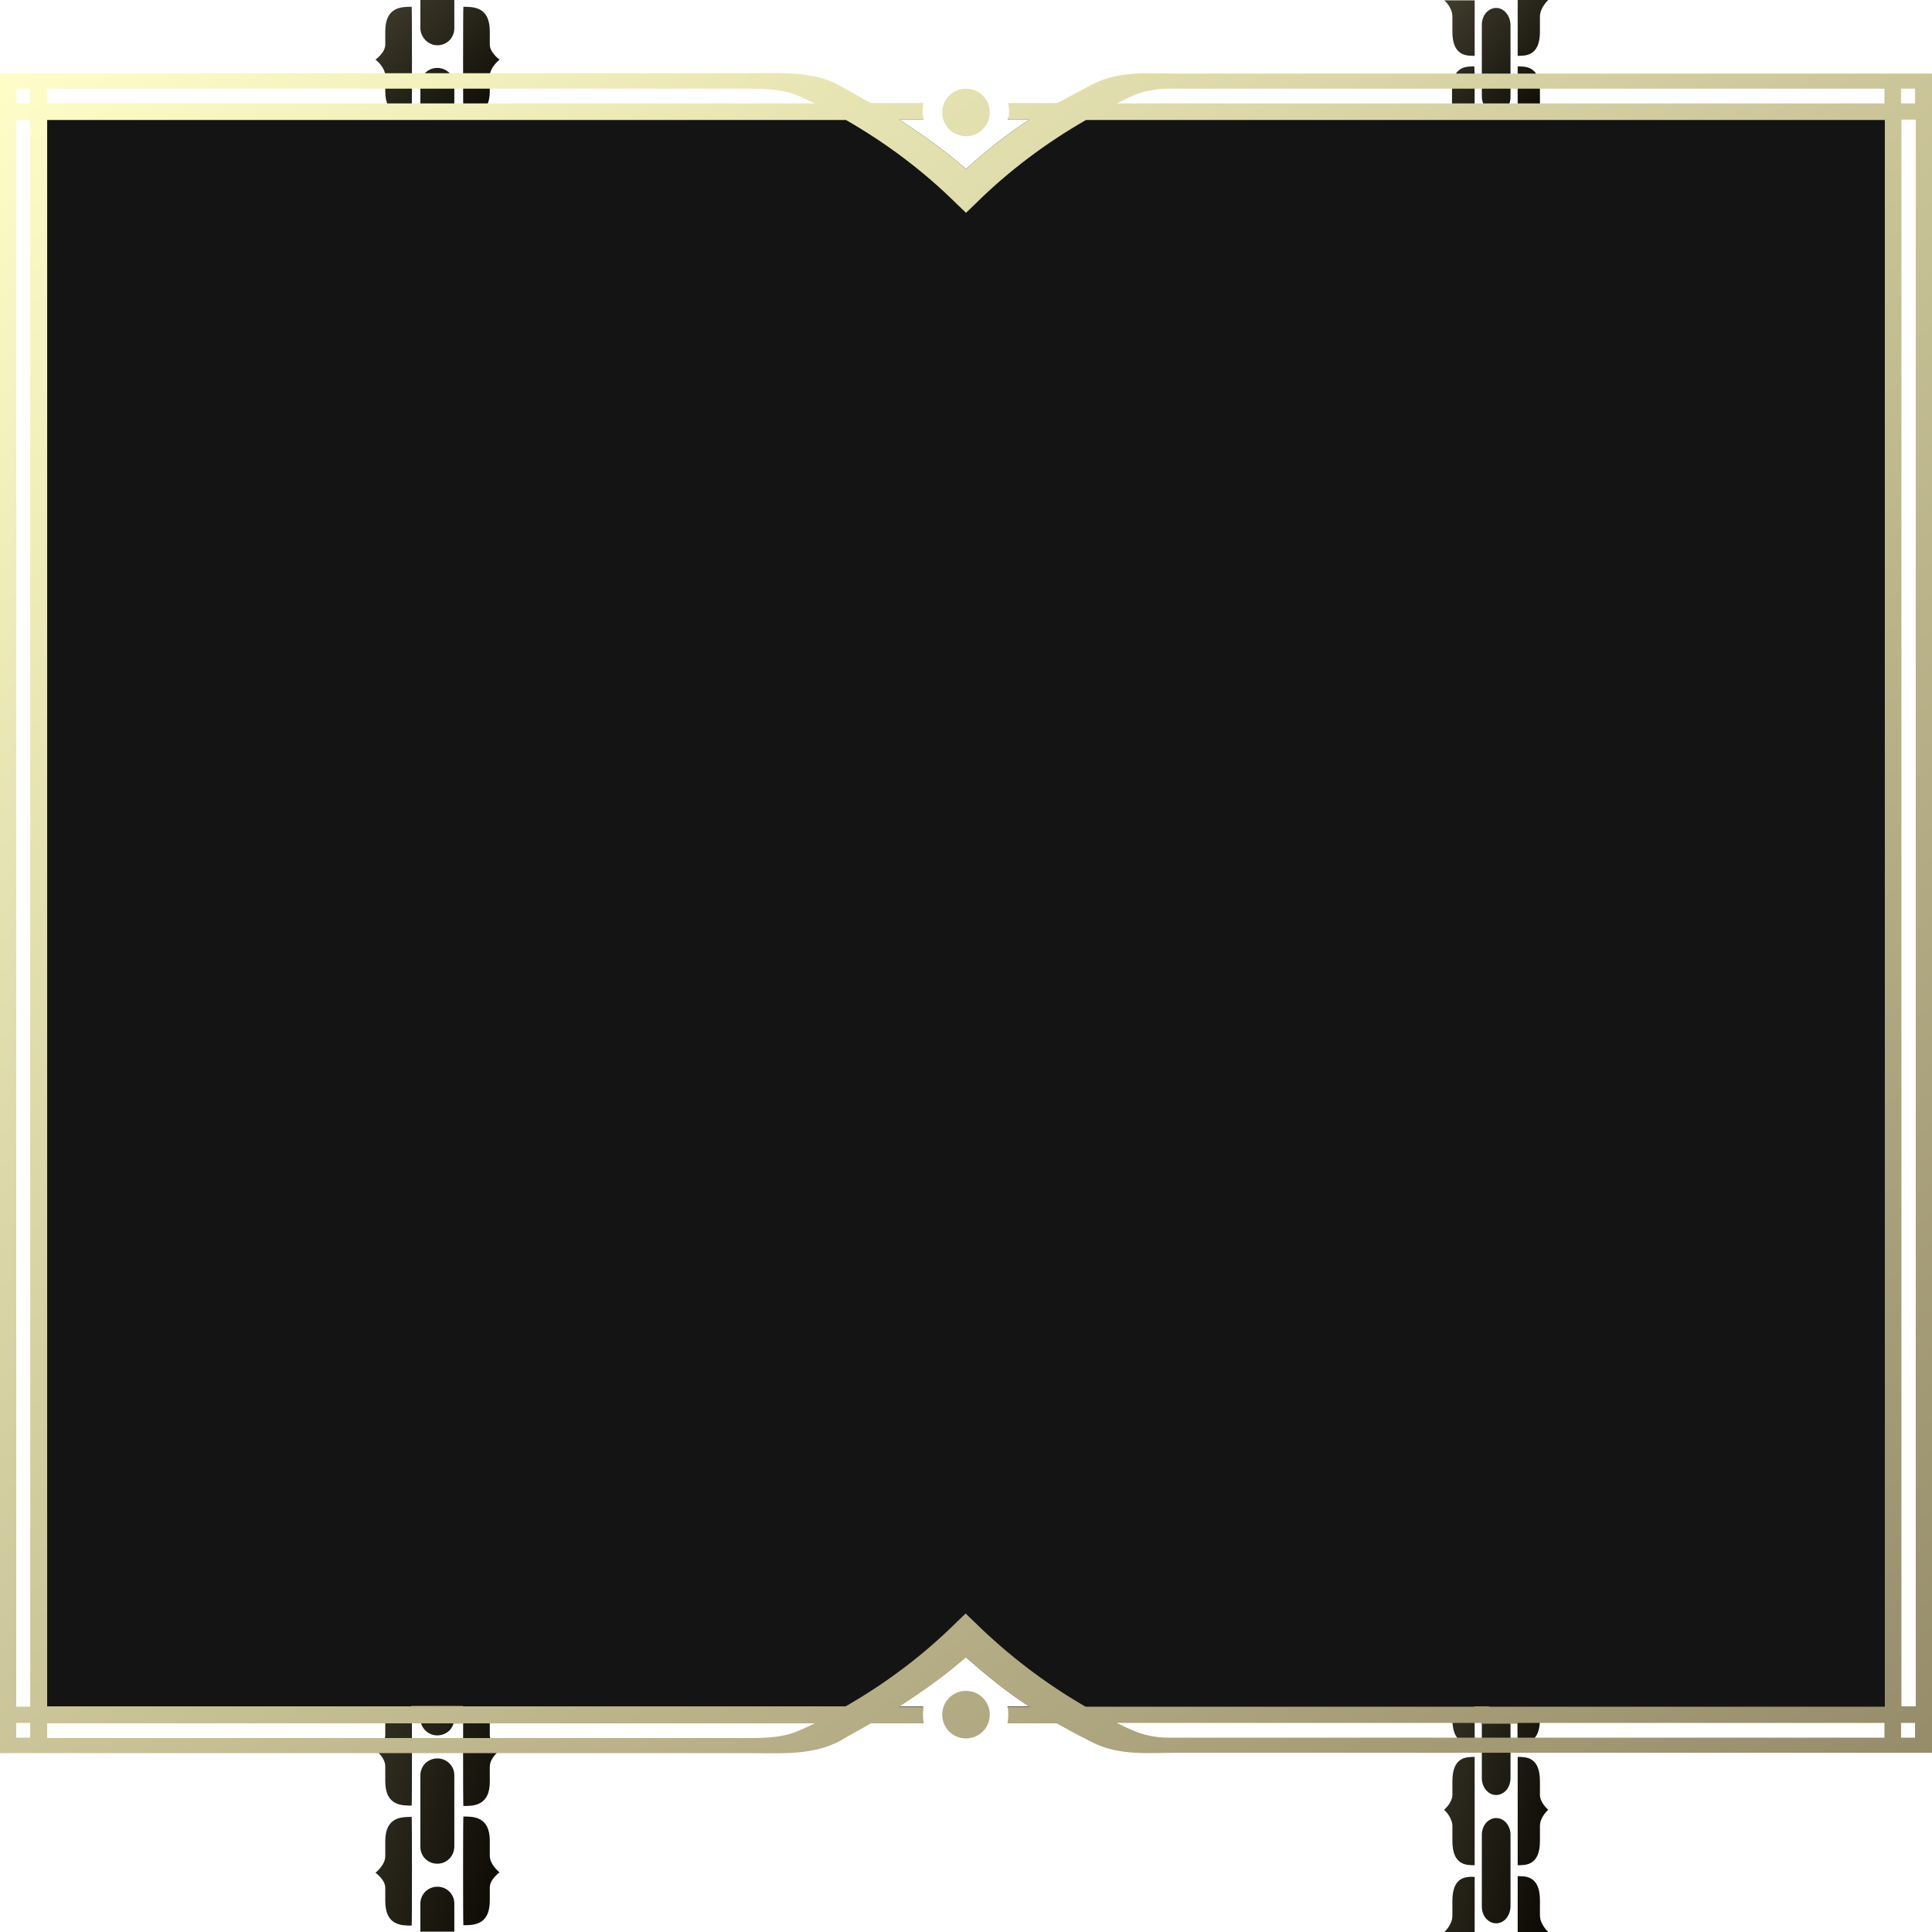
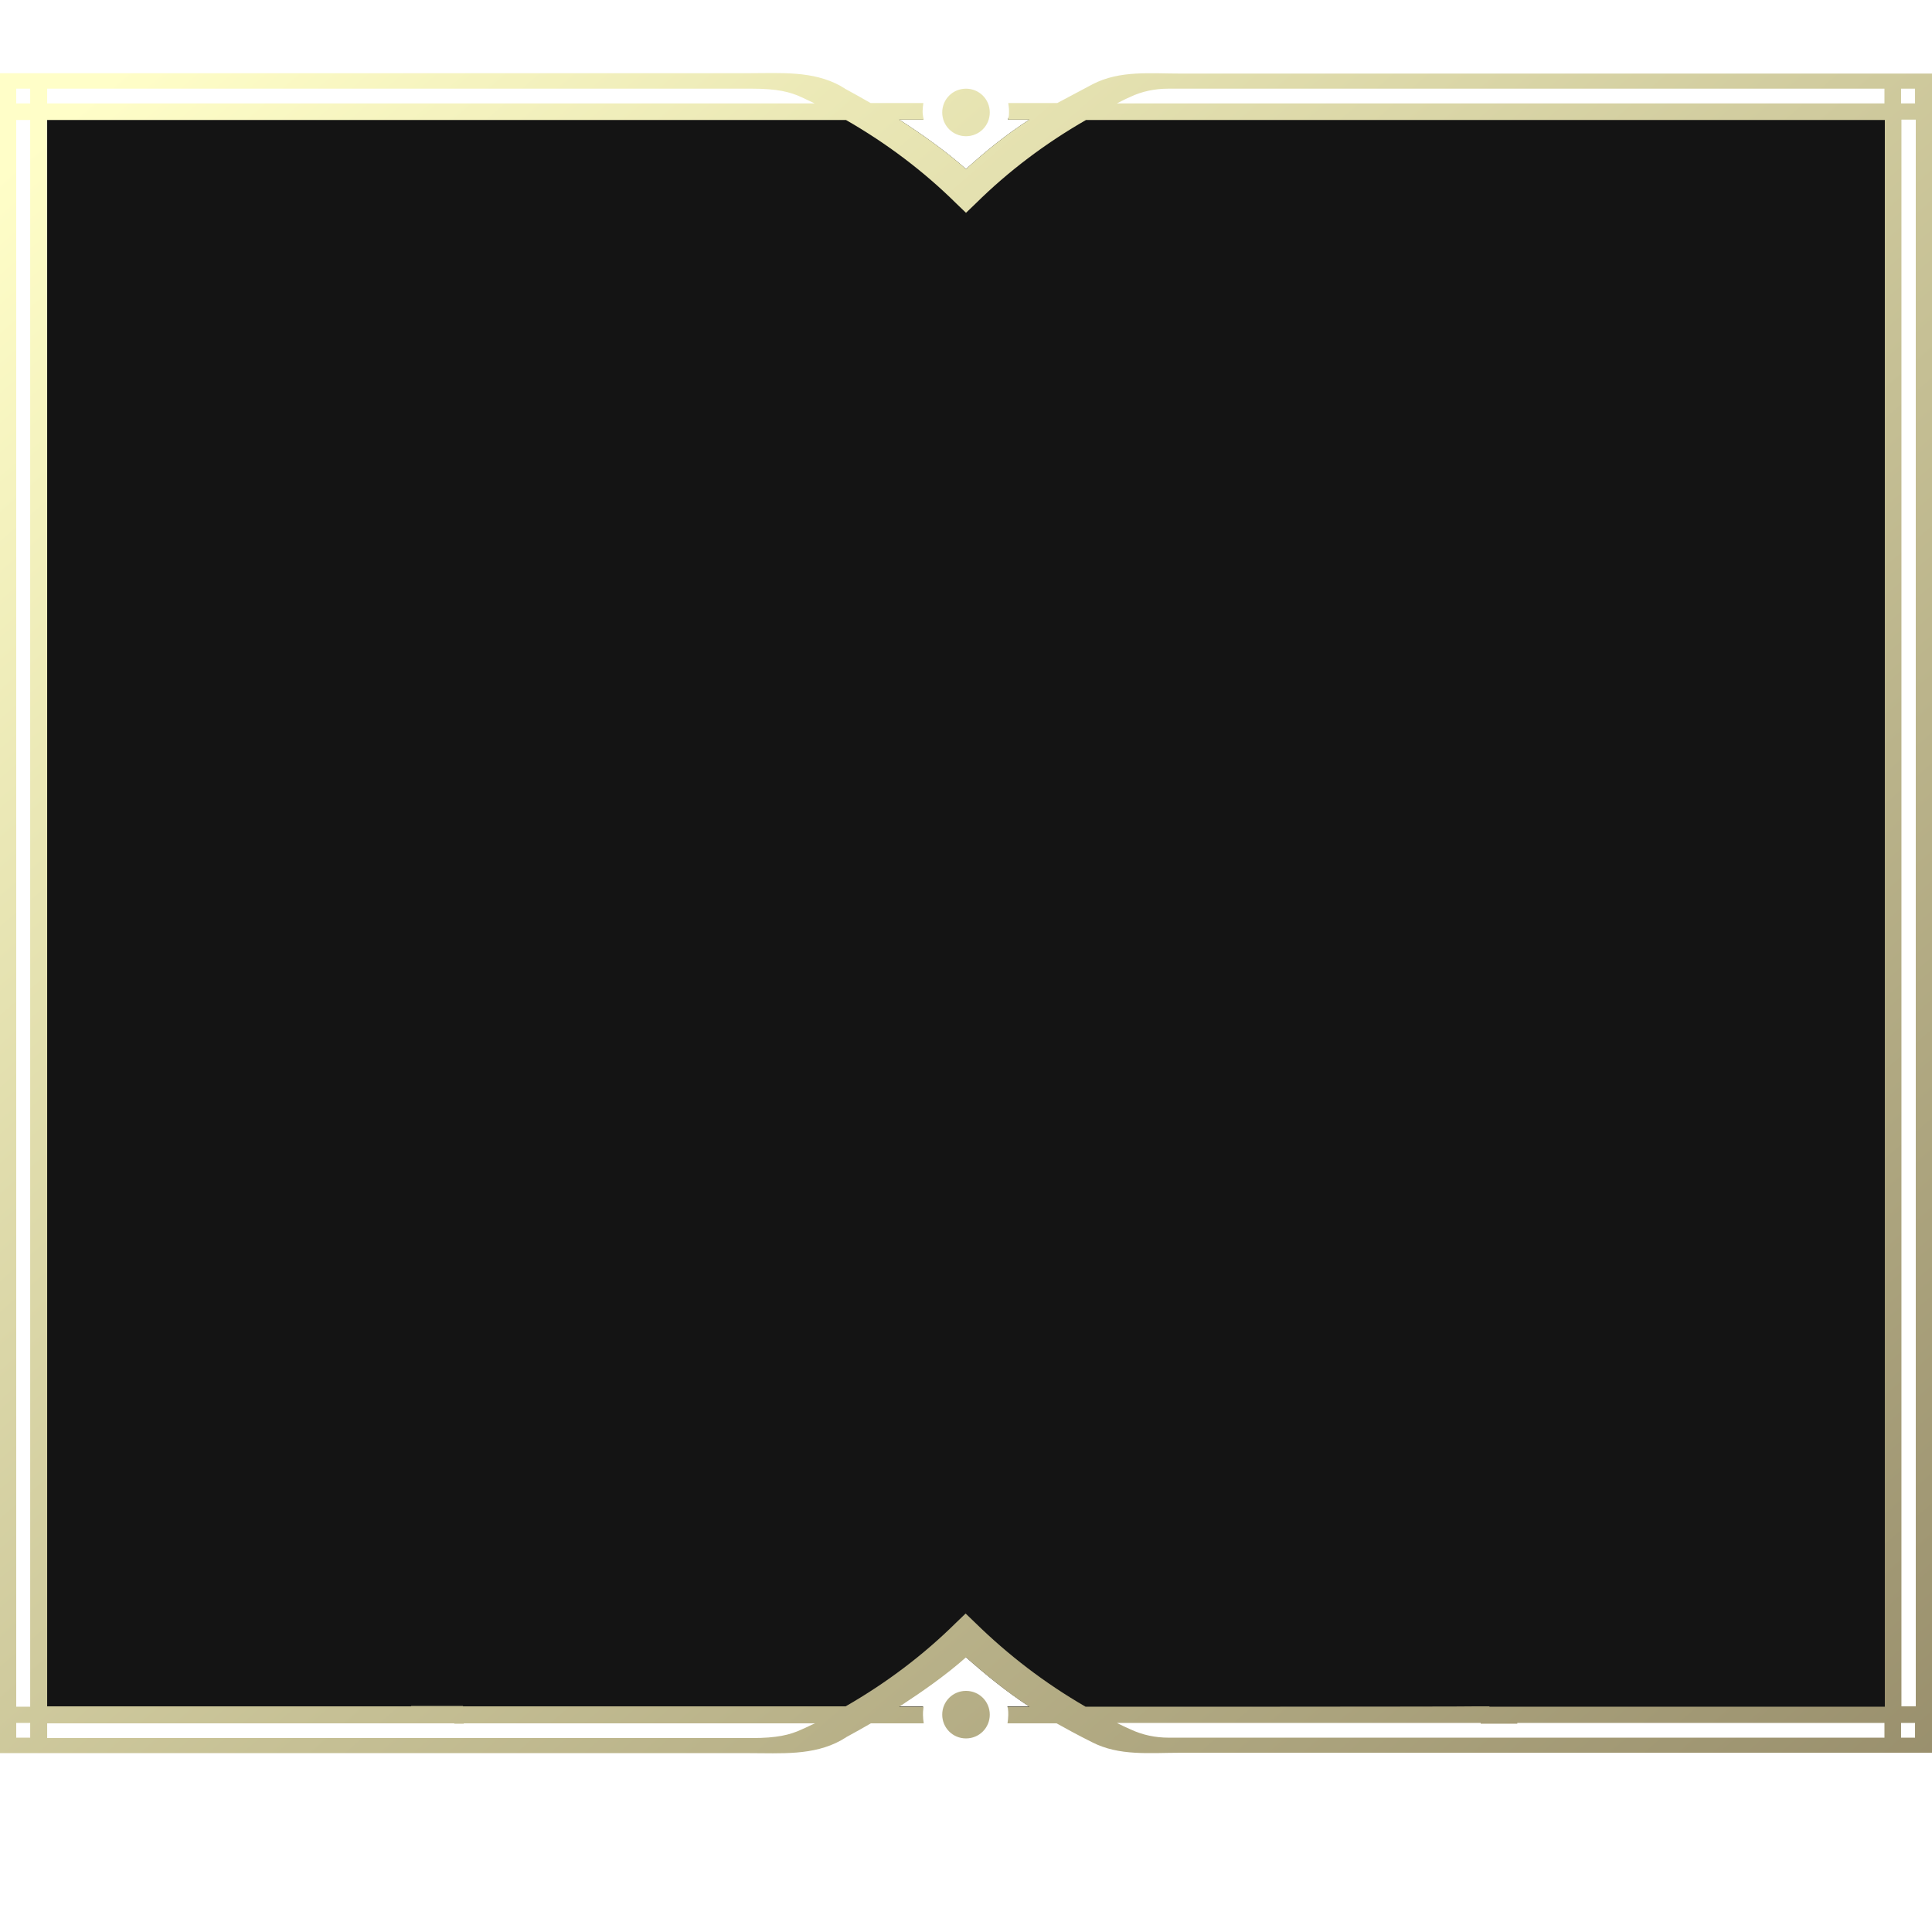
- <svg xmlns="http://www.w3.org/2000/svg" version="1.1" id="Layer_1" x="0px" y="0px" viewBox="0 0 512 512" style="enable-background:new 0 0 512 512;" xml:space="preserve">
-   <style type="text/css">
- 	.st0{fill:url(#SVGID_1_);}
- 	.st1{fill:url(#SVGID_2_);}
- 	.st2{fill:url(#SVGID_3_);}
- 	.st3{fill:url(#SVGID_4_);}
- 	.st4{fill:#141414;}
- 	.st5{fill:url(#SVGID_5_);}
- </style>
-   <g transform="">
-     <linearGradient id="SVGID_1_" gradientUnits="userSpaceOnUse" x1="-94.459" y1="2.173" x2="-93.459" y2="3.172" gradientTransform="matrix(27.68 0 0 128 2997.29 106)">
-       <stop offset="0" style="stop-color:#413D2E" />
-       <stop offset="1" style="stop-color:#0B0903" />
+ <svg xmlns="http://www.w3.org/2000/svg" id="border-bgold" version="1.1" viewBox="0 0 512 512">
+   <defs>
+     <style>
+       .st0 {
+         fill: #141414;
+       }
+ 
+       .st1 {
+         fill: url(#linear-gradient);
+       }
+     </style>
+     <linearGradient id="linear-gradient" x1="-848.3" y1="145.6" x2="-847.3" y2="146.6" gradientTransform="translate(434435 -64789.6) scale(512.1 445.2)" gradientUnits="userSpaceOnUse">
+       <stop offset="0" stop-color="#fffec8" />
+       <stop offset="1" stop-color="#968c6a" />
    </linearGradient>
-     <path class="st0" d="M410.3,512L410.3,512h-8.1c0-7.3,0-14.8,0-14.8c2.1,0,5.9-0.1,5.9,6.4v4C408.1,510,410.3,512,410.3,512z    M384.9,503.7v4c0,2.4-2.2,4.4-2.2,4.4h8.1c0-7.3,0-14.8,0-14.7C388.7,497.3,384.9,497.2,384.9,503.7z M396.5,481.8   c-1,0-2,0.5-2.7,1.3s-1.1,2-1.1,3.2v18.9c0,1.3,0.4,2.4,1.1,3.2c0.7,0.8,1.6,1.3,2.7,1.3c2.1,0,3.8-2,3.8-4.6v-18.9   C400.3,483.8,398.6,481.8,396.5,481.8z M408.1,475.6v-3.5c0-6.5-3.6-6.5-5.9-6.5c0,0,0,7.3,0,14.5c0,7.1,0,14.2,0,14.2   c2.1,0,5.9,0.1,5.9-6.4v-4c0-1.7,1.1-3.1,1.7-3.8c0.3-0.3,0.5-0.5,0.5-0.5S408.1,477.8,408.1,475.6z M390.8,465.6   c-2.3,0-5.9,0-5.9,6.5v3.5c0,2.2-2.2,4-2.2,4s0.2,0.2,0.5,0.5c0.6,0.7,1.7,2.2,1.7,3.8v4c0,6.5,3.8,6.4,5.9,6.4c0,0,0-7.1,0-14.2   C390.8,472.9,390.8,465.6,390.8,465.6z M408.1,391.5V388c0-2.1,2-3.9,2.2-4h-8.1c0,7.1,0,14,0,14C404.5,398,408.1,398,408.1,391.5z    M400.3,392.4c0-1.3-0.4-2.4-1.1-3.2c-0.7-0.8-1.6-1.3-2.7-1.3c-2.1,0-3.8,2-3.8,4.5v14.9c0,2.5,1.7,4.5,3.8,4.5c1,0,2-0.5,2.7-1.3   s1.1-2,1.1-3.2v-7.4l0,0V392.4L400.3,392.4z M408.1,424v-4c0-2.4,2.2-4.3,2.2-4.3s-2.2-1.8-2.2-4v-3.5c0-6.5-3.6-6.5-5.9-6.5v28.8   C404.3,430.4,408.1,430.4,408.1,424z M396.5,417.8c-1,0-2,0.5-2.7,1.3s-1.1,2-1.1,3.2v18.9c0,1.3,0.4,2.4,1.1,3.2   c0.7,0.8,1.6,1.3,2.7,1.3c2.1,0,3.8-2,3.8-4.6v-18.9C400.3,419.8,398.6,417.8,396.5,417.8z M408.1,443.6v-4c0-6.5-3.8-6.4-5.9-6.4   c-0.1,0-0.1,28.8,0,28.8c2.3,0,5.9,0,5.9-6.5V452c0-2.2,2.2-4,2.2-4S408.1,446,408.1,443.6z M384.9,439.7v4c0,2.4-2.2,4.4-2.2,4.4   s2.2,1.8,2.2,4v3.5c0,6.5,3.6,6.5,5.9,6.5v-28.8C388.7,433.3,384.9,433.2,384.9,439.7z M384.9,420v4c0,6.5,3.8,6.4,5.9,6.4   c0.1,0,0.1-28.8,0-28.8c-2.3,0-5.9,0-5.9,6.5v3.5c0,2.2-2.2,4-2.2,4S384.9,417.6,384.9,420z M396.5,451.8c-2.1,0-3.8,2-3.8,4.6v7.4   v7.4c0,2.5,1.7,4.5,3.8,4.5c1,0,2-0.5,2.7-1.3s1.1-2,1.1-3.2v-7.4v-7.4c0-1.3-0.4-2.4-1.1-3.2S397.5,451.8,396.5,451.8z M384.9,388   v3.5c0,6.5,3.6,6.5,5.9,6.5c0,0,0-7,0-14h-8.1C382.7,384,384.9,385.8,384.9,388z" />
-     <linearGradient id="SVGID_2_" gradientUnits="userSpaceOnUse" x1="-95.027" y1="2.172" x2="-94.027" y2="3.172" gradientTransform="matrix(32.96 0 0 128 3231.52 106)">
-       <stop offset="0" style="stop-color:#413D2E" />
-       <stop offset="1" style="stop-color:#0B0903" />
-     </linearGradient>
-     <path class="st1" d="M132.4,496.2c0,0-2.6,1.8-2.6,4v3.5c0,6.5-4.3,6.5-7,6.5c-0.1,0-0.1-28.8,0-28.8c2.5,0,7-0.1,7,6.4v4   C129.8,494.2,132.4,496.2,132.4,496.2z M102.1,487.9v4c0,2.4-2.6,4.4-2.6,4.4s2.6,1.8,2.6,4v3.5c0,6.5,4.3,6.5,7,6.5   c0.1,0,0.1-28.8,0-28.8C106.6,481.5,102.1,481.4,102.1,487.9z M115.9,500c-2.5,0-4.5,2-4.5,4.5v7.4h9v-7.4c0-1.3-0.5-2.4-1.3-3.2   C118.3,500.5,117.2,500,115.9,500z M102.1,404.2v4c0,6.5,4.5,6.4,7,6.4c0.1,0,0.1-28.8,0-28.8c-2.7,0-7,0-7,6.5v3.5   c0,2.2-2.6,4-2.6,4S102.1,401.8,102.1,404.2z M102.1,456.3v3.5c0,2.2-2.6,4-2.6,4s2.6,1.9,2.6,4.3v4c0,6.5,4.5,6.4,7,6.4   c0.1,0,0.1-28.8,0-28.8C106.4,449.8,102.1,449.8,102.1,456.3z M115.9,466c-1.2,0-2.4,0.5-3.2,1.3s-1.3,2-1.3,3.2v18.9   c0,1.3,0.5,2.4,1.3,3.2c0.8,0.8,1.9,1.3,3.2,1.3c2.5,0,4.5-2,4.5-4.6v-18.9C120.4,468,118.4,466,115.9,466z M111.4,391.4   c0,2.5,2,4.5,4.5,4.5c1.2,0,2.4-0.5,3.2-1.3c0.8-0.8,1.3-2,1.3-3.2V384h-9V391.4z M129.8,408.2v-4c0-2.4,2.6-4.3,2.6-4.3   s-2.6-1.8-2.6-4v-3.5c0-6.5-4.3-6.5-7-6.5c-0.1,0-0.1,28.8,0,28.8C125.2,414.6,129.8,414.6,129.8,408.2z M129.8,459.8v-3.5   c0-6.5-4.3-6.5-7-6.5c-0.1,0-0.1,28.8,0,28.8c2.5,0,7,0.1,7-6.4v-4c0-2.4,2.6-4.3,2.6-4.3S129.8,462,129.8,459.8z M129.8,427.8v-4   c0-6.5-4.5-6.4-7-6.4c-0.1,0-0.1,28.8,0,28.8c2.7,0,7,0,7-6.5v-3.5c0-2.2,2.6-4,2.6-4S129.8,430.2,129.8,427.8z M115.9,402   c-1.2,0-2.4,0.5-3.2,1.3s-1.3,2-1.3,3.2v18.9c0,1.3,0.5,2.4,1.3,3.2c0.8,0.8,1.9,1.3,3.2,1.3c2.5,0,4.5-2,4.5-4.6v-18.9   C120.4,404,118.4,402,115.9,402z M115.9,436c-2.5,0-4.5,2-4.5,4.6v7.4v7.4c0,2.5,2,4.5,4.5,4.5c1.2,0,2.4-0.5,3.2-1.3   c0.8-0.8,1.3-2,1.3-3.2V448v-7.4c0-1.3-0.5-2.4-1.3-3.2S117.2,436,115.9,436z M102.1,423.9v4c0,2.4-2.6,4.4-2.6,4.4s2.6,1.8,2.6,4   v3.5c0,6.5,4.3,6.5,7,6.5c0.1,0,0.1-28.8,0-28.8C106.6,417.5,102.1,417.4,102.1,423.9z" />
-     <linearGradient id="SVGID_3_" gradientUnits="userSpaceOnUse" x1="-94.45" y1="8.783" x2="-93.45" y2="9.783" gradientTransform="matrix(27.6501 0 0 31.63 2994.379 -277.9988)">
-       <stop offset="0" style="stop-color:#413D2E" />
-       <stop offset="1" style="stop-color:#0B0903" />
-     </linearGradient>
-     <path class="st2" d="M390.8,31.6h-7.5c0.6-0.8,1.5-2.1,1.5-3.6v-4c0-6.5,3.8-6.4,5.9-6.4C390.8,17.6,390.8,24.6,390.8,31.6z    M384.9,4.4v4c0,6.5,3.8,6.4,5.9,6.4c0,0,0-7.4,0-14.7h-8.1C382.7,0,384.9,1.9,384.9,4.4z M408.1,28v-4c0-6.5-3.8-6.4-5.9-6.4   c0,0,0,6.9,0,14h7.5C409,30.9,408.1,29.5,408.1,28z M396.5,30.2c2.1,0,3.8-2,3.8-4.5v-19c0-2.5-1.7-4.6-3.8-4.6c-1,0-2,0.5-2.7,1.3   s-1.1,2-1.1,3.2v18.9c0,1.2,0.4,2.4,1.1,3.2S395.5,30.2,396.5,30.2z M408.1,8.4v-4c0-2.4,2.2-4.4,2.2-4.4l0,0h-8.1   c0,7.3,0,14.8,0,14.8C404.4,14.8,408.1,14.8,408.1,8.4z" />
-     <linearGradient id="SVGID_4_" gradientUnits="userSpaceOnUse" x1="-95.031" y1="8.795" x2="-94.031" y2="9.795" gradientTransform="matrix(32.94 0 0 31.63 3229.58 -278.0008)">
-       <stop offset="0" style="stop-color:#413D2E" />
-       <stop offset="1" style="stop-color:#0B0903" />
-     </linearGradient>
-     <path class="st3" d="M120.4,31.6h-9v-9.1c0-1.3,0.5-2.4,1.3-3.2c0.8-0.8,1.9-1.3,3.2-1.3c2.5,0,4.5,2,4.5,4.6V31.6z M102.1,20.2v4   c0,6.5,4.5,6.4,7,6.4c0.1,0,0.1-28.8,0-28.8c-2.7,0-7,0-7,6.5v3.5c0,2.2-2.6,4-2.6,4S102.1,17.7,102.1,20.2z M115.9,12   c1.2,0,2.4-0.5,3.2-1.3c0.8-0.8,1.3-2,1.3-3.2V0h-9v7.4C111.4,9.9,113.5,12,115.9,12z M129.8,24.2v-4c0-2.4,2.6-4.4,2.6-4.4   s-2.6-1.8-2.6-4V8.3c0-6.5-4.3-6.5-7-6.5c-0.1,0-0.1,28.8,0,28.8C125.3,30.6,129.8,30.6,129.8,24.2z" />
-     <path class="st4" d="M499.7,31.3v421.3H267.1c0-0.1-0.1-0.2-0.1-0.4h5.7c-6.1-4-11.5-8.4-16.8-13.1c-5.4,4.8-11.6,9.1-17.7,13.1   h6.4c0,0.1,0,0.2-0.1,0.4H12.3V31.3h232.3c0,0.1,0,0.2,0.1,0.4h-6.4c6.2,4,12.4,8.4,17.7,13.1c5.3-4.8,10.6-9.1,16.8-13.1h-5.7   c0.1-0.2,0.1-0.3,0.1-0.4H499.7z" />
-     <linearGradient id="SVGID_5_" gradientUnits="userSpaceOnUse" x1="-146.713" y1="652.064" x2="-145.713" y2="651.064" gradientTransform="matrix(512.1 0 0 -445.2026 75131.695 290319.906)">
-       <stop offset="0" style="stop-color:#FFFEC8" />
-       <stop offset="1" style="stop-color:#968C6A" />
-     </linearGradient>
-     <path class="st5" d="M256,23.5c-3.5,0-6.3,2.8-6.3,6.3s2.8,6.3,6.3,6.3s6.3-2.8,6.3-6.3S259.5,23.5,256,23.5z M256,448.1   c-3.5,0-6.3,2.8-6.3,6.3s2.8,6.3,6.3,6.3s6.3-2.8,6.3-6.3S259.5,448.1,256,448.1z M394.5,452.3c-0.1,0.1-0.2,0.1-0.3,0.2l-0.3,0.3   c-0.1,0.1-0.2,0.2-0.2,0.3c-0.1,0.1-0.1,0.2-0.2,0.3c-0.1,0.1-0.1,0.2-0.2,0.3c-0.1,0.2-0.2,0.3-0.3,0.5c0,0.1-0.1,0.2-0.1,0.3   c-0.1,0.2-0.1,0.4-0.2,0.6c0,0.1,0,0.2-0.1,0.3c0,0.3-0.1,0.6-0.1,0.9v0.5h9.5c0-0.1,0-0.1,0-0.2c0.1-1.2,0.1-2.6,0.1-3.8v-0.5   L394.5,452.3L394.5,452.3z M390.8,452.2v0.5h3.2l0,0c0.1-0.1,0.2-0.2,0.3-0.3l0.1-0.1c0.1-0.1,0.1-0.1,0.2-0.1H390.8z M109,452.3   v0.5h13.6v-0.5H109z M120.3,452.8v3.2c0,0.1,0,0.2-0.1,0.3c0,0.1,0,0.2-0.1,0.3h2.5v-3.8H120.3z M402.2,452.7v-0.4h-7.4   c0,0-0.1,0.1-0.2,0.1c-0.1,0.1-0.2,0.1-0.3,0.2c0,0-0.1,0-0.1,0.1c-0.1,0.1-0.2,0.2-0.3,0.3c-0.1,0.1-0.1,0.2-0.2,0.2l0,0   c-0.1,0.1-0.2,0.2-0.2,0.3c-0.3,0.4-0.4,0.7-0.6,1.2c0,0.1,0,0.2-0.1,0.3c0,0.1,0,0.1,0,0.2s-0.1,0.2-0.1,0.3   c0,0.3-0.1,0.6-0.1,0.9v0.4h9.3c0-0.1,0-0.1,0-0.2h0.1C402.2,455.4,402.2,454.1,402.2,452.7z M394.3,452.3c0.1-0.1,0.1-0.1,0.2-0.1   h-3.8v0.1l0,0c0,0.1,0,0.2,0,0.3l0,0h3.5c0,0,0.1,0,0.1-0.1c0.1-0.1,0.2-0.1,0.3-0.2c0.1,0,0.1-0.1,0.2-0.1h-0.5V452.3z    M109.1,452.2C109.1,452.2,109.1,452.3,109.1,452.2v0.1c0,0.1,0,0.2,0,0.3l0,0h13.6v-0.5h-13.6V452.2z M120.4,452.7v2.8   c0,0.2,0,0.4,0,0.6l0,0c0,0.2,0,0.3-0.1,0.5c0,0,0,0,0,0.1v0.1h2.5v-4h-2.4V452.7z M512,19.5H313c-8.2,0-16.2-0.9-23.4,2.8   c-3.8,2-7.1,3.8-9.4,5h-13c0.1,0.7,0.2,1.4,0.2,2.2c0,0.6,0,1.3-0.2,1.8l0,0c0,0.1,0,0.2-0.1,0.4h5.7c-6.2,4-11.5,8.3-16.8,13.1   c-5.3-4.7-11.5-9.1-17.7-13.1h6.5c0-0.1,0-0.2-0.1-0.4c-0.1-0.6-0.2-1.2-0.2-1.8c0-0.8,0.1-1.5,0.2-2.2h-14   c-1.9-1.1-4.2-2.4-6.6-3.7c-0.1,0-0.2-0.1-0.3-0.2c-0.4-0.2-0.7-0.4-1-0.6c-7.4-4.1-15.9-3.4-24.5-3.4H0v445.2h198.4   c8.6,0,17.1,0.7,24.5-3.4c0.3-0.2,0.7-0.4,1-0.6c0.1,0,0.2-0.1,0.3-0.2c2.4-1.3,4.7-2.6,6.6-3.7h14c-0.1-0.7-0.2-1.5-0.2-2.2   c0-0.6,0-1.1,0.1-1.7c0-0.2,0-0.3,0.1-0.5h-6.5c6.1-4,12.3-8.3,17.7-13.1c5.3,4.7,10.7,9.1,16.8,13.1H267c0,0.2,0,0.2,0.1,0.4v0.1   c0.1,0.5,0.1,1.1,0.1,1.7c0,0.8-0.1,1.5-0.2,2.2h13c2.3,1.3,5.6,3.1,9.4,5c7.2,3.7,15.2,2.8,23.4,2.8H512v-12.2h0.1V31.8L512,19.5z    M503.8,23.5h3.7v3.9h-3.7V23.5z M299.5,25.7c3.1-1.5,6.6-2.2,10.1-2.2h189.8v3.9H296C297.2,26.8,298.3,26.2,299.5,25.7z    M12.5,23.5h186.8c6.5,0,10,0.8,13.2,2.3c1.1,0.5,2.3,1.1,3.4,1.6H12.5V23.5z M8,460.5H4.3v-3.9H8V460.5z M8,452.3H4.3V31.8H8   V452.3z M8,27.4H4.3v-3.9H8V27.4z M212.5,458.3c-3.2,1.5-6.7,2.3-13.2,2.3H12.5v-3.9H216C214.8,457.2,213.7,457.8,212.5,458.3z    M258.5,430.1l-2.6-2.5l-2.6,2.5c-8.6,8.5-18.4,15.9-29.2,22.1H12.5V31.8h211.7c10.8,6.2,20.6,13.6,29.2,22.1l2.6,2.5l2.6-2.5   c8.6-8.5,18.4-15.9,29.2-22.1h211.7v420.5H394.3c0.1-0.1,0.1-0.1,0.2-0.1h-3.8v0.1h-103C276.8,446,267.2,438.6,258.5,430.1z    M499.3,460.5H309.7c-3.5,0-6.9-0.7-10.1-2.2c-1.2-0.5-2.4-1.1-3.6-1.7h96.6v0.2h9.5c0-0.1,0-0.1,0-0.2h97.3v3.9H499.3z    M507.5,460.5h-3.7v-3.9h3.7V460.5z M507.7,452.2h-3.8V31.7h3.8V452.2z M120.4,452.7v2.8c0,0.2,0,0.4,0,0.6l0,0   c0,0.2,0,0.3-0.1,0.5c0,0,0,0,0,0.1v0.1h2.5v-4h-2.4V452.7z M109,452.2L109,452.2L109,452.2l0.1,0.1c0,0.1,0,0.2,0,0.3l0,0h13.6   v-0.5H109V452.2z M394.3,452.3c0.1-0.1,0.1-0.1,0.2-0.1h-3.8v0.1l0,0l0,0c0,0.1,0,0.2,0,0.3l0,0h3.5c0,0,0.1,0,0.1-0.1   c0.1-0.1,0.2-0.1,0.3-0.2c0.1,0,0.1-0.1,0.2-0.1h-0.5V452.3z M402.2,452.7v-0.4h-7.4c0,0-0.1,0.1-0.2,0.1c-0.1,0.1-0.2,0.1-0.3,0.2   c0,0-0.1,0-0.1,0.1c-0.1,0.1-0.2,0.2-0.3,0.3c-0.1,0.1-0.1,0.2-0.2,0.2l0,0c-0.1,0.1-0.2,0.2-0.2,0.3c-0.3,0.4-0.4,0.7-0.6,1.2   c0,0.1,0,0.2-0.1,0.3c0,0.1,0,0.1,0,0.2s-0.1,0.2-0.1,0.3c0,0.3-0.1,0.6-0.1,0.9v0.2h-0.2v0.2h9.5c0-0.1,0-0.1,0-0.2h0.1   C402.2,455.4,402.2,454.1,402.2,452.7z M120.3,452.8v3.2c0,0.1,0,0.2-0.1,0.3c0,0.1,0,0.2-0.1,0.3h2.5v-3.8H120.3z M394.5,452.3   c-0.1,0.1-0.2,0.1-0.3,0.2l-0.3,0.3c-0.1,0.1-0.2,0.2-0.2,0.3c-0.1,0.1-0.1,0.2-0.2,0.3c-0.1,0.1-0.1,0.2-0.2,0.3   c-0.1,0.2-0.2,0.3-0.3,0.5c0,0.1-0.1,0.2-0.1,0.3c-0.1,0.2-0.1,0.4-0.2,0.6c0,0.1,0,0.2-0.1,0.3c0,0.3-0.1,0.6-0.1,0.9v0.5h9.5   c0-0.1,0-0.1,0-0.2c0.1-1.2,0.1-2.6,0.1-3.8v-0.5L394.5,452.3L394.5,452.3z M109,452.3v0.5h13.6v-0.5H109z M390.8,452.2v0.5h3.2   l0,0c0.1-0.1,0.2-0.2,0.3-0.3l0.1-0.1c0.1-0.1,0.1-0.1,0.2-0.1H390.8z" />
-   </g>
+   </defs>
+   <path id="Background" class="st0" d="M499.7,31.3v421.3h-232.6c0-.1-.1-.2-.1-.4h5.7c-6.1-4-11.5-8.4-16.8-13.1-5.4,4.8-11.6,9.1-17.7,13.1h6.4c0,.1,0,.2-.1.4H12.3V31.3h232.3c0,.1,0,.2.1.4h-6.4c6.2,4,12.4,8.4,17.7,13.1,5.3-4.8,10.6-9.1,16.8-13.1h-5.7c.1-.2.1-.3.1-.4h232.5Z" />
+   <path id="Border" class="st1" d="M256,23.5c-3.5,0-6.3,2.8-6.3,6.3s2.8,6.3,6.3,6.3,6.3-2.8,6.3-6.3-2.8-6.3-6.3-6.3ZM256,448.1c-3.5,0-6.3,2.8-6.3,6.3s2.8,6.3,6.3,6.3,6.3-2.8,6.3-6.3-2.8-6.3-6.3-6.3ZM394.5,452.3c-.1.1-.2.1-.3.2l-.3.3c-.1.1-.2.2-.2.3-.1.1-.1.2-.2.3-.1.1-.1.2-.2.3-.1.2-.2.3-.3.5,0,.1-.1.2-.1.3-.1.2-.1.4-.2.6,0,.1,0,.2-.1.3,0,.3-.1.6-.1.9v.5h9.5v-.2c.1-1.2.1-2.6.1-3.8v-.5h-7.6ZM390.8,452.2v.5h3.2l.3-.3h.1q.1-.2.2-.2h-3.8ZM109,452.3v.5h13.6v-.5h-13.6ZM120.3,452.8v3.2c0,.1,0,.2,0,.3,0,.1,0,.2,0,.3h2.5v-3.8h-2.3ZM402.2,452.7v-.4h-7.4s-.1.1-.2.1c-.1.1-.2.1-.3.2,0,0-.1,0-.1.1l-.3.3c-.1.1-.1.2-.2.2h0c-.1.1-.2.2-.2.3-.3.4-.4.7-.6,1.2,0,.1,0,.2-.1.3v.2c0,.1-.1.2-.1.3,0,.3-.1.6-.1.9v.4h9.3v-.2h.1c.2-1.2.2-2.5.2-3.9ZM394.3,452.3q.1-.1.2-.1h-3.8v.4h3.5s.1,0,.1-.1c.1-.1.2-.1.3-.2.1,0,.1-.1.2-.1h-.5q0,.1,0,.1ZM109.1,452.2s0,0,0,0h0v.4h13.6v-.5h-13.6ZM120.4,452.7v3.4h0c0,.2,0,.3,0,.5h0v.2h2.5v-4h-2.4ZM512,19.5h-199c-8.2,0-16.2-.9-23.4,2.8-3.8,2-7.1,3.8-9.4,5h-13c.1.7.2,1.4.2,2.2s0,1.3-.2,1.8h0c0,.1,0,.2-.1.4h5.7c-6.2,4-11.5,8.3-16.8,13.1-5.3-4.7-11.5-9.1-17.7-13.1h6.5c0-.1,0-.2-.1-.4-.1-.6-.2-1.2-.2-1.8s.1-1.5.2-2.2h-14c-1.9-1.1-4.2-2.4-6.6-3.7-.1,0-.2-.1-.3-.2-.4-.2-.7-.4-1-.6-7.4-4.1-15.9-3.4-24.5-3.4H0v445.2h198.4c8.6,0,17.1.7,24.5-3.4.3-.2.7-.4,1-.6.1,0,.2-.1.3-.2,2.4-1.3,4.7-2.6,6.6-3.7h14c-.1-.7-.2-1.5-.2-2.2s0-1.1.1-1.7c0-.2,0-.3.1-.5h-6.5c6.1-4,12.3-8.3,17.7-13.1,5.3,4.7,10.7,9.1,16.8,13.1h-5.8q0,.2.1.4h0c.1.6.1,1.2.1,1.8s-.1,1.5-.2,2.2h13c2.3,1.3,5.6,3.1,9.4,5,7.2,3.7,15.2,2.8,23.4,2.8h199.2v-12.2h0V19.5ZM503.8,23.5h3.7v3.9h-3.7v-3.9ZM299.5,25.7c3.1-1.5,6.6-2.2,10.1-2.2h189.8v3.9h-203.4c1.2-.6,2.3-1.2,3.5-1.7ZM12.5,23.5h186.8c6.5,0,10,.8,13.2,2.3,1.1.5,2.3,1.1,3.4,1.6H12.5v-3.9ZM8,460.5h-3.7v-3.9h3.7v3.9ZM8,452.3h-3.7V31.8h3.7v420.5ZM8,27.4h-3.7v-3.9h3.7v3.9ZM212.5,458.3c-3.2,1.5-6.7,2.3-13.2,2.3H12.5v-3.9h203.5c-1.2.5-2.3,1.1-3.5,1.6ZM258.5,430.1l-2.6-2.5-2.6,2.5c-8.6,8.5-18.4,15.9-29.2,22.1H12.5V31.8h211.7c10.8,6.2,20.6,13.6,29.2,22.1l2.6,2.5,2.6-2.5c8.6-8.5,18.4-15.9,29.2-22.1h211.7v420.5h-105.2q.1-.1.2-.1h-3.8c0,.1-103,.1-103,.1-10.9-6.3-20.5-13.7-29.2-22.2ZM499.3,460.5h-189.6c-3.5,0-6.9-.7-10.1-2.2-1.2-.5-2.4-1.1-3.6-1.7h96.6v.2h9.5v-.2h97.3v3.9h-.1ZM507.5,460.5h-3.7v-3.9h3.7v3.9ZM507.7,452.2h-3.8V31.7h3.8v420.5ZM120.4,452.7v3.4h0c0,.2,0,.3,0,.5h0v.2h2.5v-4h-2.4ZM109,452.2h0v.4h13.6v-.5h-13.7ZM394.3,452.3q.1-.1.2-.1h-3.8v.4h3.5s.1,0,.1-.1c.1-.1.2-.1.3-.2.1,0,.1-.1.2-.1h-.5q0,.1,0,.1ZM402.2,452.7v-.4h-7.4s-.1.1-.2.1c-.1.1-.2.1-.3.2,0,0-.1,0-.1.1l-.3.3c-.1.1-.1.2-.2.2h0c-.1.1-.2.2-.2.3-.3.4-.4.7-.6,1.2,0,.1,0,.2-.1.3v.2c0,.1-.1.2-.1.3,0,.3-.1.6-.1.9v.2h-.2v.2h9.5v-.2h.1c.2-1.2.2-2.5.2-3.9ZM120.3,452.8v3.2c0,.1,0,.2,0,.3,0,.1,0,.2,0,.3h2.5v-3.8h-2.3ZM394.5,452.3c-.1.1-.2.1-.3.2l-.3.3c-.1.1-.2.2-.2.3-.1.1-.1.2-.2.3-.1.1-.1.2-.2.3-.1.2-.2.3-.3.5,0,.1-.1.2-.1.3-.1.2-.1.4-.2.6,0,.1,0,.2-.1.3,0,.3-.1.6-.1.9v.5h9.5v-.2c.1-1.2.1-2.6.1-3.8v-.5h-7.6ZM109,452.3v.5h13.6v-.5h-13.6ZM390.8,452.2v.5h3.2l.3-.3h.1q.1-.2.2-.2h-3.8Z" />
</svg>
